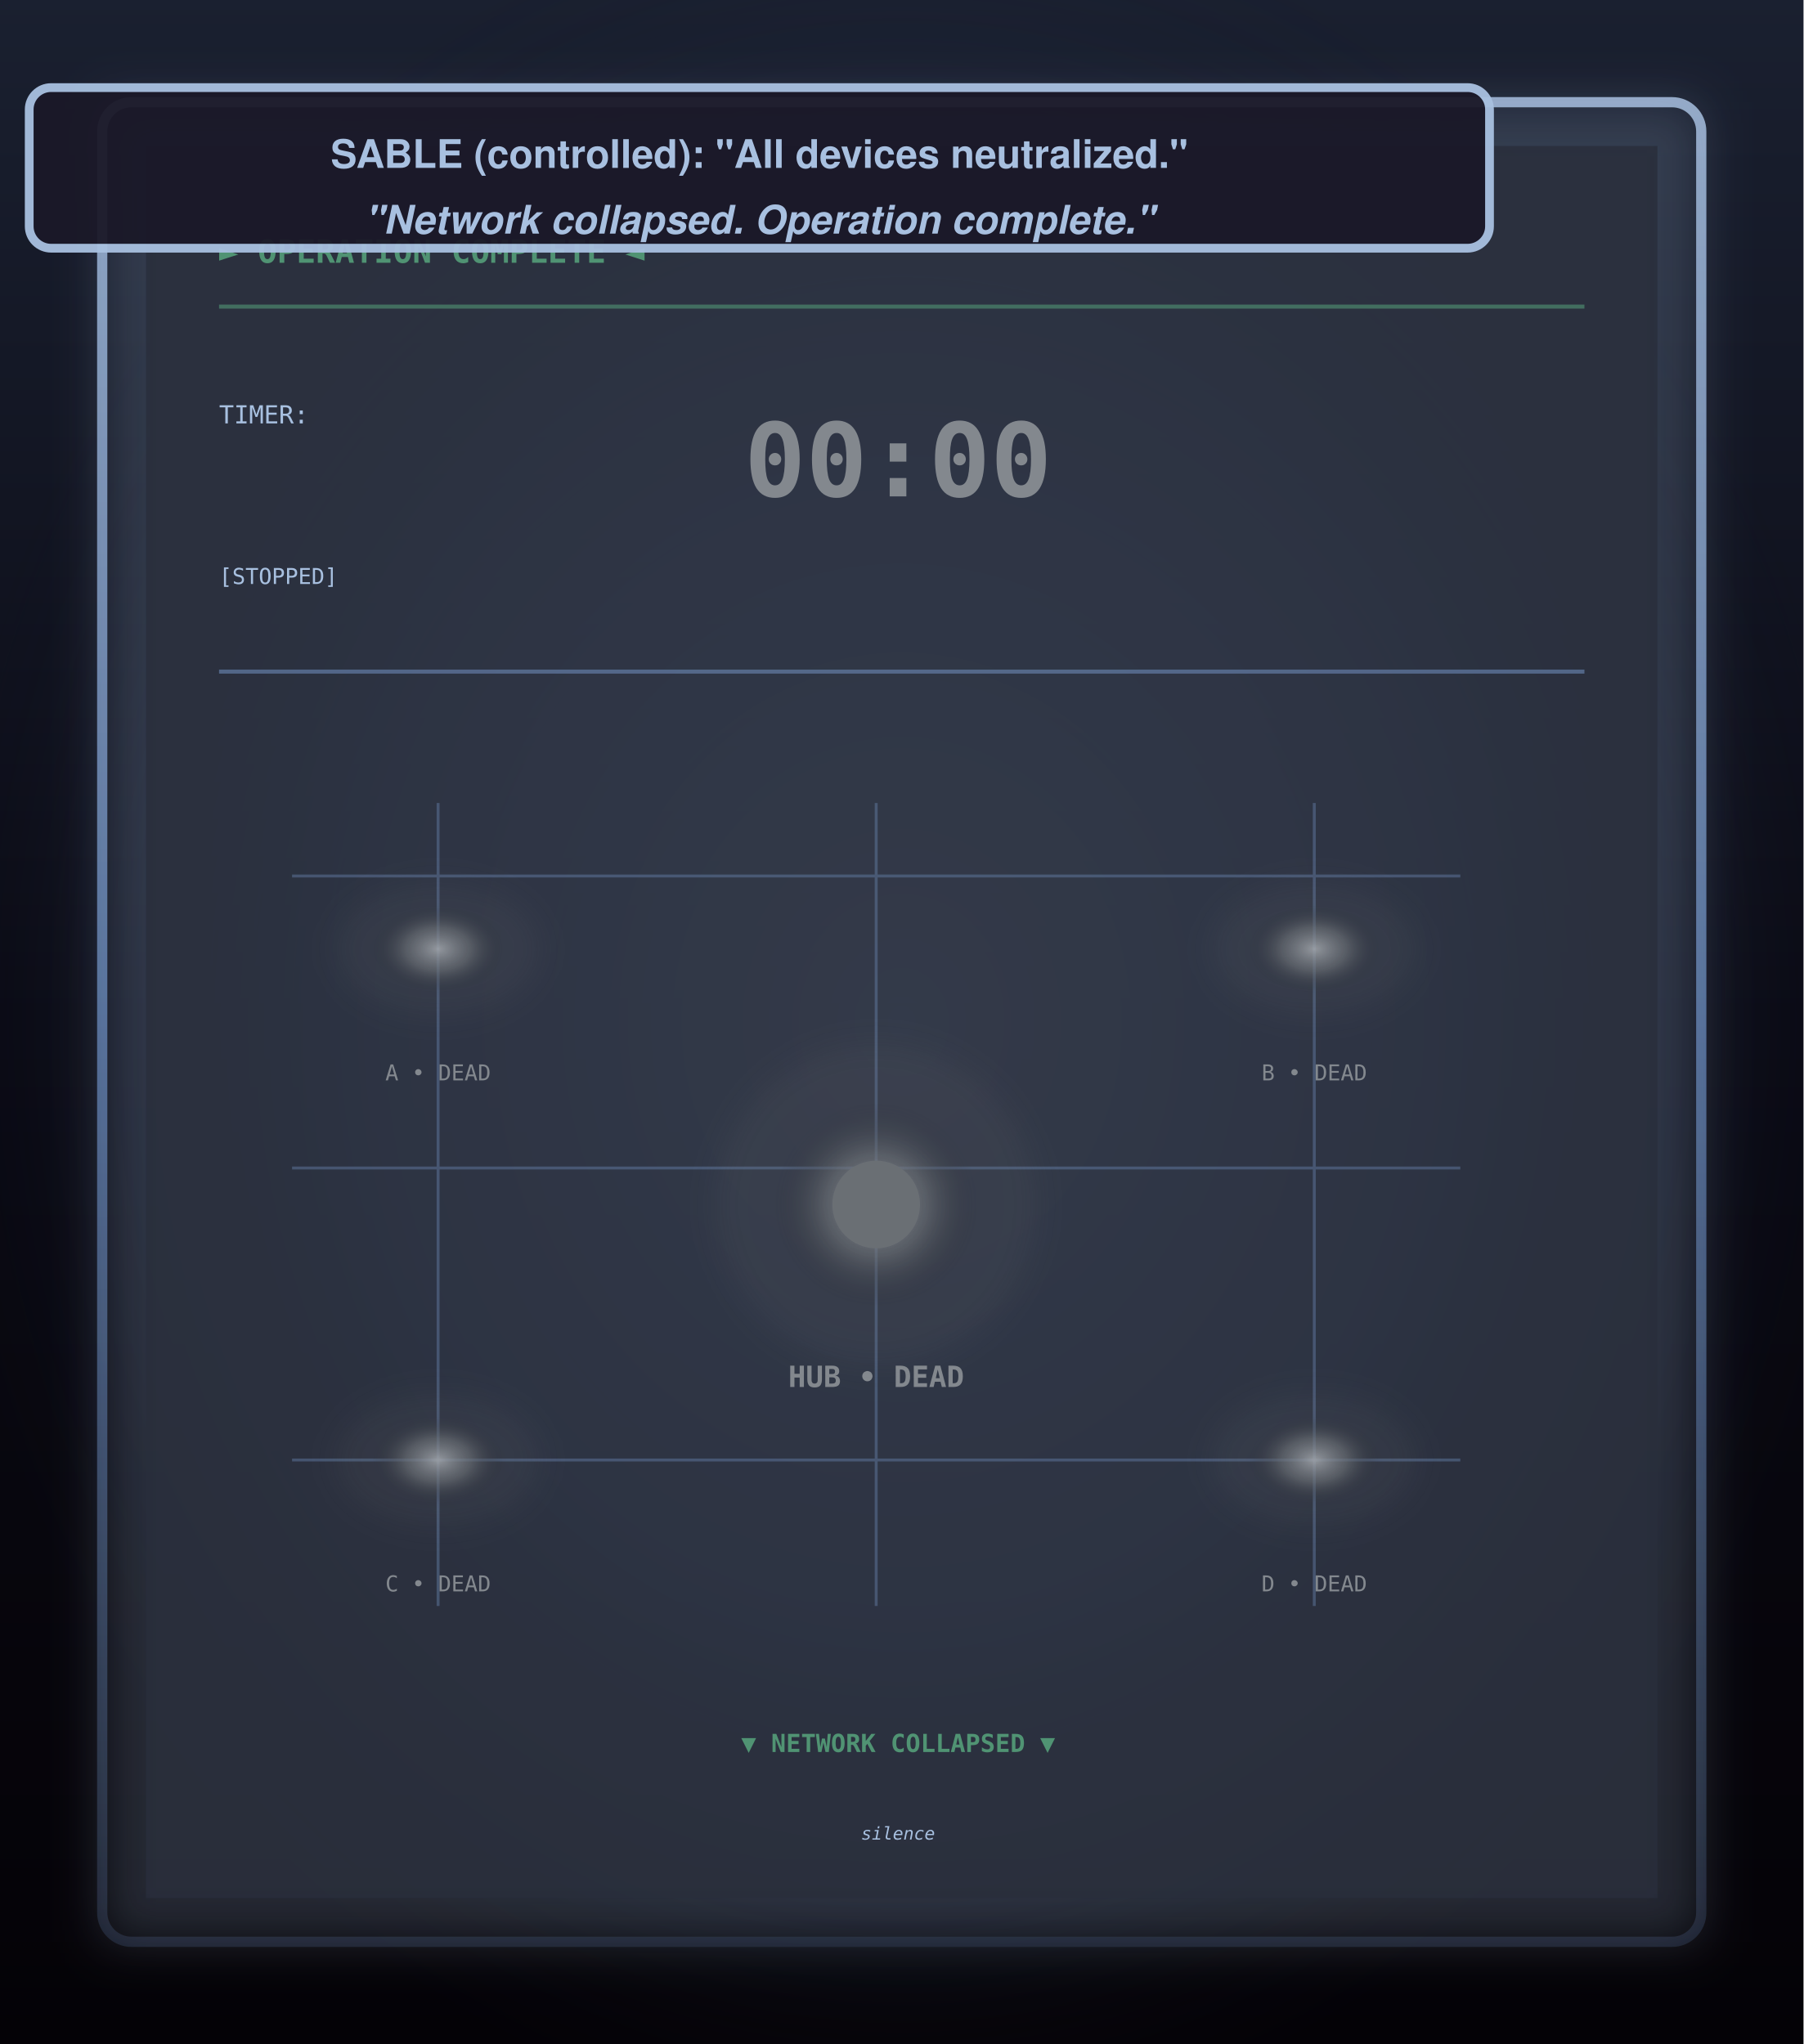
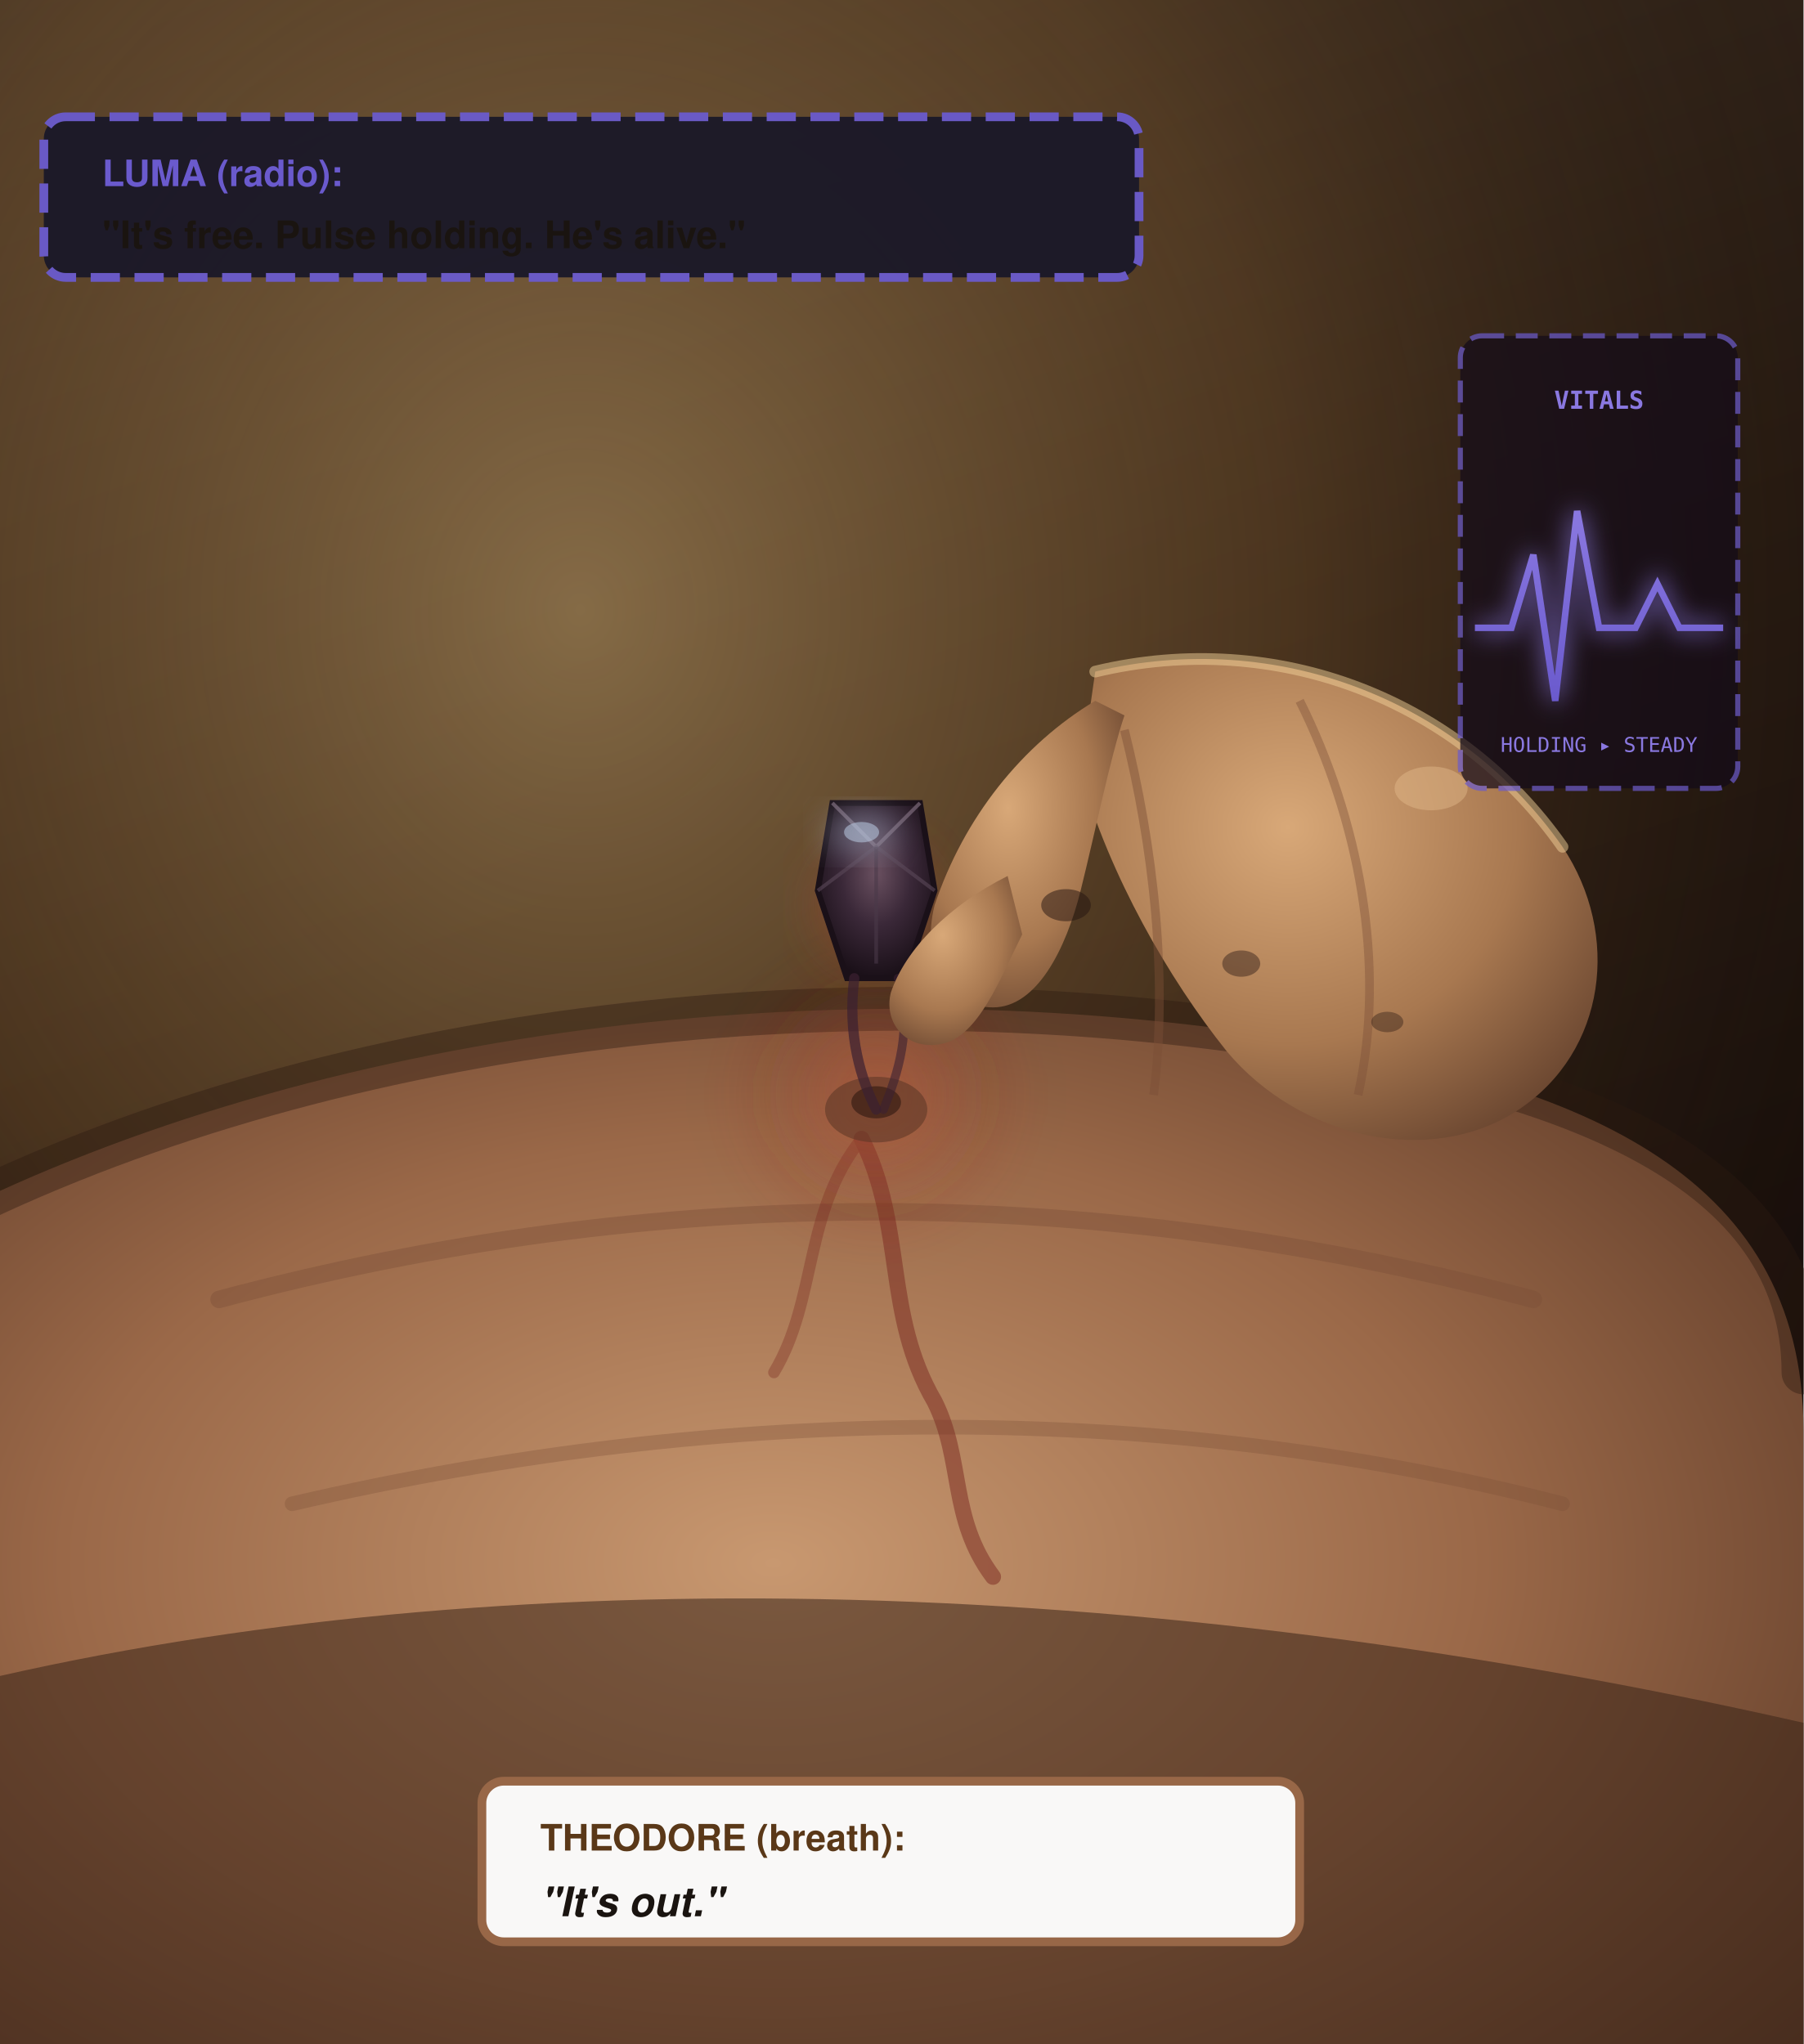
<svg xmlns="http://www.w3.org/2000/svg" viewBox="0 0 247 280" width="247" height="280">
  <defs>
-     <linearGradient id="bgZ2" x1="0" y1="0" x2="0" y2="1">
-       <stop offset="0" stop-color="#1a2030" />
-       <stop offset="0.5" stop-color="#0a0a14" />
-       <stop offset="1" stop-color="#040206" />
+     <linearGradient id="bgN2" x1="0" y1="0" x2="0.3" y2="1">
+       <stop offset="0" stop-color="#3a2c20" />
+       <stop offset="0.5" stop-color="#241810" />
+       <stop offset="1" stop-color="#120a08" />
    </linearGradient>
-     <radialGradient id="calmHoloZ2" cx="0.5" cy="0.5" r="0.55">
-       <stop offset="0" stop-color="#a8c0e0" stop-opacity="0.55" />
-       <stop offset="0.5" stop-color="#5a78a8" stop-opacity="0.42" />
-       <stop offset="1" stop-color="#0a0a14" stop-opacity="0" />
+     <radialGradient id="mornN2" cx="0.32" cy="0.3" r="0.8">
+       <stop offset="0" stop-color="#e0b878" stop-opacity="0.5" />
+       <stop offset="0.5" stop-color="#a87840" stop-opacity="0.28" />
+       <stop offset="1" stop-color="#120a08" stop-opacity="0" />
    </radialGradient>
-     <linearGradient id="frameCalmZ2" x1="0" y1="0" x2="0" y2="1">
-       <stop offset="0" stop-color="#a8c0e0" />
-       <stop offset="0.5" stop-color="#5a78a8" />
-       <stop offset="1" stop-color="#1a2030" />
+     <radialGradient id="napeN2" cx="0.45" cy="0.5" r="0.7">
+       <stop offset="0" stop-color="#c89870" />
+       <stop offset="0.55" stop-color="#9a6848" />
+       <stop offset="1" stop-color="#5a3826" />
+     </radialGradient>
+     <radialGradient id="fingN2" cx="0.4" cy="0.35" r="0.75">
+       <stop offset="0" stop-color="#d8a878" />
+       <stop offset="0.6" stop-color="#a87850" />
+       <stop offset="1" stop-color="#6a4630" />
+     </radialGradient>
+     <radialGradient id="plugN2" cx="0.5" cy="0.4" r="0.6">
+       <stop offset="0" stop-color="#6a5060" />
+       <stop offset="0.5" stop-color="#3a2838" />
+       <stop offset="1" stop-color="#1a1018" />
+     </radialGradient>
+     <radialGradient id="dyingRedN2" cx="0.5" cy="0.5" r="0.5">
+       <stop offset="0" stop-color="#d85838" stop-opacity="0.62" />
+       <stop offset="0.45" stop-color="#a83828" stop-opacity="0.34" />
+       <stop offset="1" stop-color="#5a1810" stop-opacity="0" />
+     </radialGradient>
+     <linearGradient id="vitalsN2" x1="0" y1="0" x2="0" y2="1">
+       <stop offset="0" stop-color="#8a78e0" />
+       <stop offset="1" stop-color="#6a5acd" />
    </linearGradient>
-     <radialGradient id="deadMarkerZ2" cx="0.5" cy="0.5" r="0.5">
-       <stop offset="0" stop-color="#a8a8a8" stop-opacity="0.85" />
-       <stop offset="0.5" stop-color="#5a5a5a" stop-opacity="0.62" />
-       <stop offset="1" stop-color="#040206" stop-opacity="0" />
-     </radialGradient>
-     <filter id="bloomZ2" x="-20%" y="-20%" width="140%" height="140%">
-       <feGaussianBlur stdDeviation="2" />
+     <filter id="bloomN2" x="-30%" y="-30%" width="160%" height="160%">
+       <feGaussianBlur stdDeviation="2.2" />
    </filter>
-     <filter id="strongGlowZ2" x="-25%" y="-25%" width="150%" height="150%">
-       <feGaussianBlur stdDeviation="3.4" />
+     <filter id="redGlowN2" x="-40%" y="-40%" width="180%" height="180%">
+       <feGaussianBlur stdDeviation="4" />
    </filter>
-     <filter id="megaGlowZ2" x="-30%" y="-30%" width="160%" height="160%">
-       <feGaussianBlur stdDeviation="6" />
+     <filter id="vitalGlowN2" x="-50%" y="-50%" width="200%" height="200%">
+       <feGaussianBlur stdDeviation="1.6" />
    </filter>
  </defs>
-   <rect width="247" height="280" fill="url(#bgZ2)" />
-   <rect width="247" height="280" fill="url(#calmHoloZ2)" />
+   <rect width="247" height="280" fill="url(#bgN2)" />
+   <rect width="247" height="280" fill="url(#mornN2)" />
  <g>
-     <rect x="14" y="14" width="219" height="252" rx="4" fill="none" stroke="url(#frameCalmZ2)" stroke-width="1.4" opacity="0.85" />
-     <rect x="20" y="20" width="207" height="240" fill="#0a0a14" opacity="0.85" />
-     <text x="30" y="36" font-family="monospace" font-size="4.4" fill="#3a8858" font-weight="700">► OPERATION COMPLETE ◄</text>
-     <line x1="30" y1="42" x2="217" y2="42" stroke="#3a8858" stroke-width="0.55" opacity="0.62" />
-     <text x="30" y="58" font-family="monospace" font-size="3.4" fill="#a8c0e0">TIMER:</text>
-     <text x="123" y="68" text-anchor="middle" font-family="monospace" font-size="14" fill="#7a7a7a" font-weight="700">00:00</text>
-     <text x="30" y="80" font-family="monospace" font-size="3" fill="#a8c0e0">[STOPPED]</text>
-     <line x1="30" y1="92" x2="217" y2="92" stroke="#5a78a8" stroke-width="0.55" opacity="0.62" />
-     <g opacity="0.42" stroke="#5a78a8" stroke-width="0.4" fill="none">
-       <line x1="40" y1="120" x2="200" y2="120" />
-       <line x1="40" y1="160" x2="200" y2="160" />
-       <line x1="40" y1="200" x2="200" y2="200" />
-       <line x1="60" y1="110" x2="60" y2="220" />
-       <line x1="120" y1="110" x2="120" y2="220" />
-       <line x1="180" y1="110" x2="180" y2="220" />
+     <path d="M -10 168 C 40 142 110 132 175 142 C 215 148 247 160 247 196 L 247 290 L -10 290 Z" fill="url(#napeN2)" />
+     <path d="M -10 232 C 60 214 150 214 247 236 L 247 290 L -10 290 Z" fill="#3a2418" opacity="0.55" />
+     <path d="M -10 168 C 40 142 110 132 175 142 C 215 148 247 160 247 188" fill="none" stroke="#2a1810" stroke-width="6" opacity="0.4" stroke-linecap="round" />
+     <path d="M 30 178 C 90 162 150 162 210 178" fill="none" stroke="#7a4e36" stroke-width="2.4" opacity="0.4" stroke-linecap="round" />
+     <path d="M 40 206 C 100 192 160 192 214 206" fill="none" stroke="#7a4e36" stroke-width="2" opacity="0.32" stroke-linecap="round" />
+   </g>
+   <g opacity="0.5">
+     <path d="M 118 156 C 124 168 121 180 128 192 C 132 200 130 208 136 216" fill="none" stroke="#7a2820" stroke-width="2.2" stroke-linecap="round" />
+     <path d="M 118 156 C 110 166 112 178 106 188" fill="none" stroke="#7a2820" stroke-width="1.6" stroke-linecap="round" opacity="0.7" />
+   </g>
+   <g filter="url(#redGlowN2)" opacity="0.7">
+     <circle cx="120" cy="150" r="20" fill="url(#dyingRedN2)" />
+   </g>
+   <ellipse cx="120" cy="152" rx="7" ry="4.5" fill="#5a3424" opacity="0.55" />
+   <ellipse cx="120" cy="151" rx="3.4" ry="2.2" fill="#3a1e14" opacity="0.7" />
+   <g transform="translate(120,118)">
+     <g filter="url(#redGlowN2)" opacity="0.45">
+       <circle cx="0" cy="6" r="7" fill="#c84830" />
    </g>
-     <g>
-       <ellipse cx="60" cy="130" rx="9" ry="6" fill="url(#deadMarkerZ2)" />
-       <text x="60" y="148" text-anchor="middle" font-family="monospace" font-size="3" fill="#7a7a7a">A • DEAD</text>
-       <ellipse cx="180" cy="130" rx="9" ry="6" fill="url(#deadMarkerZ2)" />
-       <text x="180" y="148" text-anchor="middle" font-family="monospace" font-size="3" fill="#7a7a7a">B • DEAD</text>
-       <ellipse cx="60" cy="200" rx="9" ry="6" fill="url(#deadMarkerZ2)" />
-       <text x="60" y="218" text-anchor="middle" font-family="monospace" font-size="3" fill="#7a7a7a">C • DEAD</text>
-       <ellipse cx="180" cy="200" rx="9" ry="6" fill="url(#deadMarkerZ2)" />
-       <text x="180" y="218" text-anchor="middle" font-family="monospace" font-size="3" fill="#7a7a7a">D • DEAD</text>
-       <circle cx="120" cy="165" r="14" fill="url(#deadMarkerZ2)" />
-       <circle cx="120" cy="165" r="6" fill="#5a5a5a" />
-       <text x="120" y="190" text-anchor="middle" font-family="monospace" font-size="4" fill="#7a7a7a" font-weight="700">HUB • DEAD</text>
+     <path d="M -6 -8 L 6 -8 L 8 4 L 4 16 L -4 16 L -8 4 Z" fill="url(#plugN2)" stroke="#1a1018" stroke-width="0.8" />
+     <path d="M -6 -8 L 0 -2 L 6 -8" fill="none" stroke="#7a6878" stroke-width="0.5" opacity="0.7" />
+     <path d="M -8 4 L 0 -2 L 8 4" fill="none" stroke="#5a4858" stroke-width="0.5" opacity="0.6" />
+     <path d="M 0 -2 L 0 14" fill="none" stroke="#4a3848" stroke-width="0.5" opacity="0.6" />
+     <path d="M -3 16 C -4 24 -2 30 0 34" fill="none" stroke="#3a2030" stroke-width="1.4" stroke-linecap="round" opacity="0.7" />
+     <path d="M 3 16 C 5 23 3 29 1 34" fill="none" stroke="#3a2030" stroke-width="1.2" stroke-linecap="round" opacity="0.6" />
+     <ellipse cx="-2" cy="-4" rx="2.4" ry="1.4" fill="#b8c8e0" opacity="0.55" />
+   </g>
+   <g>
+     <path d="M 150 92 C 175 86 200 96 214 116 C 222 128 220 144 208 152 C 196 160 178 156 168 144 C 160 134 152 120 148 106 Z" fill="url(#fingN2)" />
+     <path d="M 150 96 C 140 102 132 112 128 124 C 126 132 130 138 136 138 C 142 138 146 130 148 122 C 150 114 152 104 154 98 Z" fill="url(#fingN2)" />
+     <path d="M 138 120 C 130 124 124 130 122 136 C 121 140 124 144 129 143 C 134 142 137 134 140 128 Z" fill="url(#fingN2)" />
+     <path d="M 154 100 C 158 116 160 134 158 150" fill="none" stroke="#7a4e36" stroke-width="1.2" opacity="0.45" />
+     <path d="M 178 96 C 186 112 190 132 186 150" fill="none" stroke="#7a4e36" stroke-width="1.2" opacity="0.4" />
+     <ellipse cx="196" cy="108" rx="5" ry="3" fill="#e8c090" opacity="0.4" />
+     <ellipse cx="146" cy="124" rx="3.4" ry="2.2" fill="#241410" opacity="0.5" />
+     <ellipse cx="170" cy="132" rx="2.6" ry="1.8" fill="#241410" opacity="0.42" />
+     <ellipse cx="190" cy="140" rx="2.2" ry="1.4" fill="#241410" opacity="0.38" />
+     <path d="M 150 92 C 175 86 200 96 214 116" fill="none" stroke="#f0d098" stroke-width="1.6" opacity="0.5" stroke-linecap="round" />
+   </g>
+   <g>
+     <rect x="200" y="46" width="38" height="62" rx="3" fill="#120a18" opacity="0.7" stroke="#6a5acd" stroke-width="0.7" stroke-dasharray="3 1.6" />
+     <text x="219" y="56" text-anchor="middle" font-family="monospace" font-size="3.4" fill="#8a78e0" font-weight="700">VITALS</text>
+     <g filter="url(#vitalGlowN2)" opacity="0.6">
+       <polyline points="202,86 207,86 210,76 213,96 216,70 219,86 224,86 227,80 230,86 236,86" fill="none" stroke="#8a78e0" stroke-width="1.8" />
    </g>
-     <text x="123" y="240" text-anchor="middle" font-family="monospace" font-size="3.4" fill="#3a8858" font-weight="700">▼ NETWORK COLLAPSED ▼</text>
-     <text x="123" y="252" text-anchor="middle" font-family="monospace" font-size="2.4" fill="#a8c0e0" font-style="italic">silence</text>
+     <polyline points="202,86 207,86 210,76 213,96 216,70 219,86 224,86 227,80 230,86 236,86" fill="none" stroke="url(#vitalsN2)" stroke-width="0.9" />
+     <text x="219" y="103" text-anchor="middle" font-family="monospace" font-size="2.8" fill="#8a78e0">HOLDING ▸ STEADY</text>
  </g>
-   <g opacity="0.62" filter="url(#strongGlowZ2)">
-     <rect x="14" y="14" width="219" height="252" fill="#a8c0e0" opacity="0.32" />
+   <g filter="url(#bloomN2)" opacity="0.4">
+     <ellipse cx="118" cy="114" rx="5" ry="3" fill="#b8c8e0" />
  </g>
-   <g opacity="0.32" filter="url(#bloomZ2)">
-     <ellipse cx="60" cy="130" rx="14" ry="9" fill="#7a7a7a" opacity="0.32" />
-     <ellipse cx="180" cy="130" rx="14" ry="9" fill="#7a7a7a" opacity="0.32" />
-     <ellipse cx="60" cy="200" rx="14" ry="9" fill="#7a7a7a" opacity="0.32" />
-     <ellipse cx="180" cy="200" rx="14" ry="9" fill="#7a7a7a" opacity="0.32" />
-     <circle cx="120" cy="165" r="22" fill="#7a7a7a" opacity="0.32" />
+   <g transform="translate(10,16)">
+     <rect x="-4" y="0" width="150" height="22" rx="3" fill="#1a1828" opacity="0.95" stroke="#6a5acd" stroke-width="1.2" stroke-dasharray="4 2" />
+     <text x="4" y="9.5" font-family="Helvetica Neue, Helvetica, Arial, sans-serif" font-size="5" fill="#6a5acd" font-weight="700">LUMA (radio):</text>
+     <text x="4" y="18" font-family="Helvetica Neue, Helvetica, Arial, sans-serif" font-size="5.2" fill="#1a1410" font-weight="600">"It's free. Pulse holding. He's alive."</text>
  </g>
-   <g transform="translate(8,12)">
-     <rect x="-4" y="0" width="200" height="22" rx="3" fill="#1a1828" opacity="0.95" stroke="#a8c0e0" stroke-width="1.2" />
-     <text x="96" y="11" text-anchor="middle" font-family="Helvetica Neue, Helvetica, Arial, sans-serif" font-size="5.4" fill="#a8c0e0" font-weight="700">SABLE (controlled): "All devices neutralized."</text>
-     <text x="96" y="20" text-anchor="middle" font-family="Helvetica Neue, Helvetica, Arial, sans-serif" font-size="5.4" fill="#a8c0e0" font-style="italic" font-weight="700">"Network collapsed. Operation complete."</text>
+   <g transform="translate(70,244)">
+     <rect x="-4" y="0" width="112" height="22" rx="3" fill="#ffffff" opacity="0.96" stroke="#9a6848" stroke-width="1.2" />
+     <text x="4" y="9.5" font-family="Helvetica Neue, Helvetica, Arial, sans-serif" font-size="5" fill="#5a3818" font-weight="700">THEODORE (breath):</text>
+     <text x="4" y="18.5" font-family="Helvetica Neue, Helvetica, Arial, sans-serif" font-size="5.6" fill="#1a1410" font-weight="600" font-style="italic">"It's out."</text>
  </g>
</svg>
